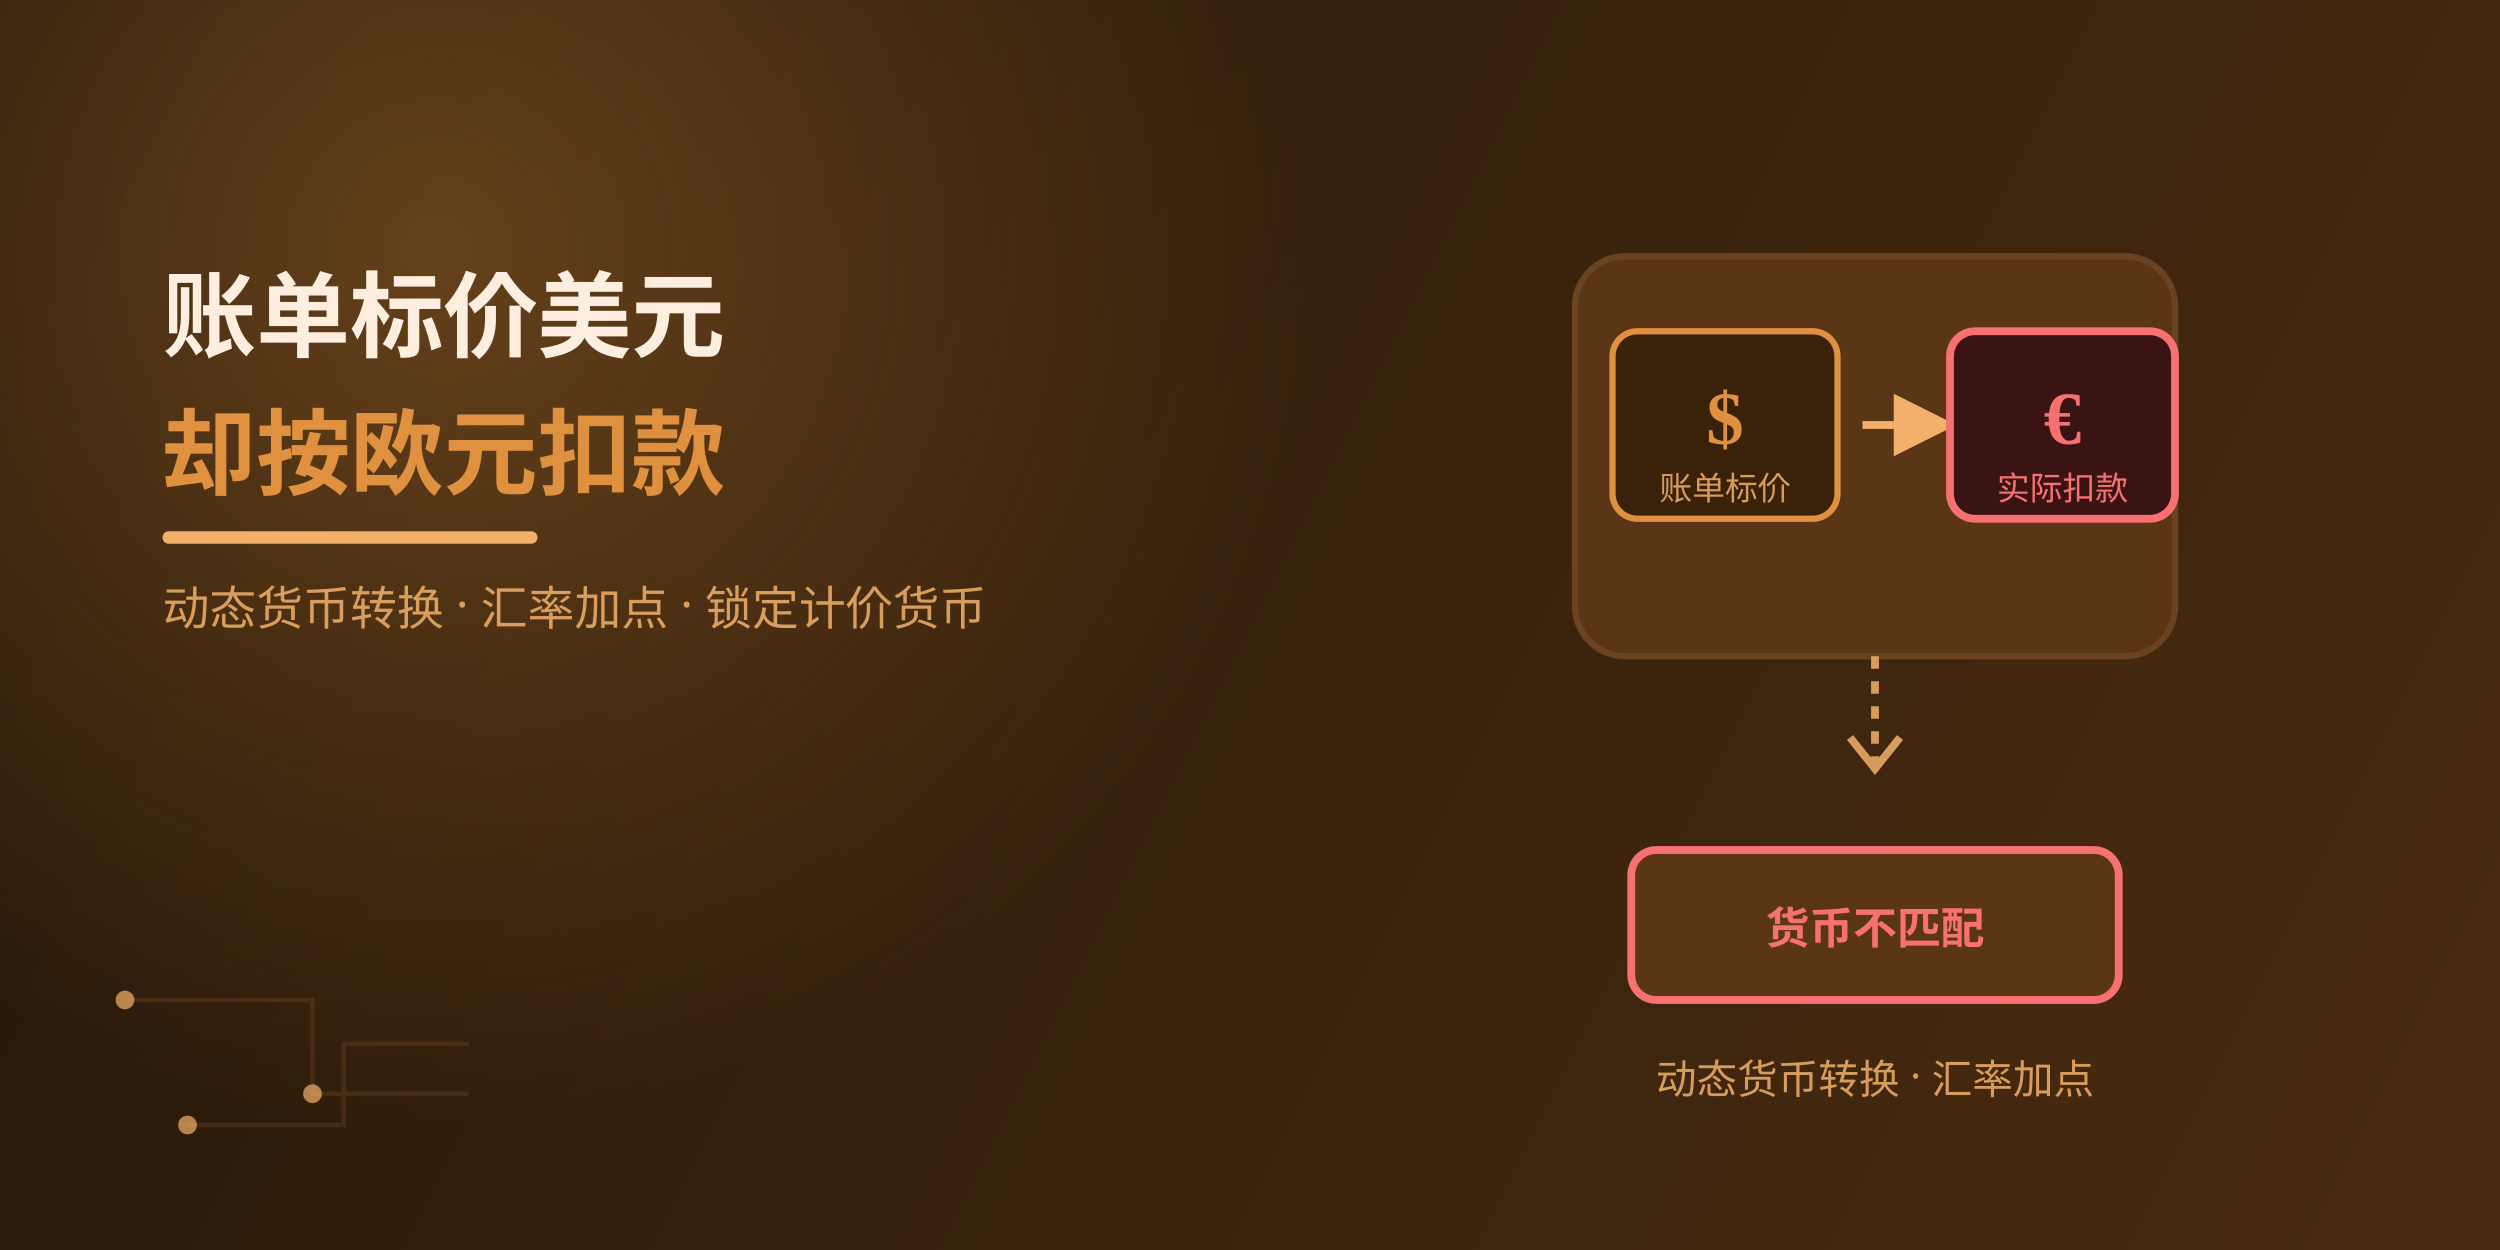
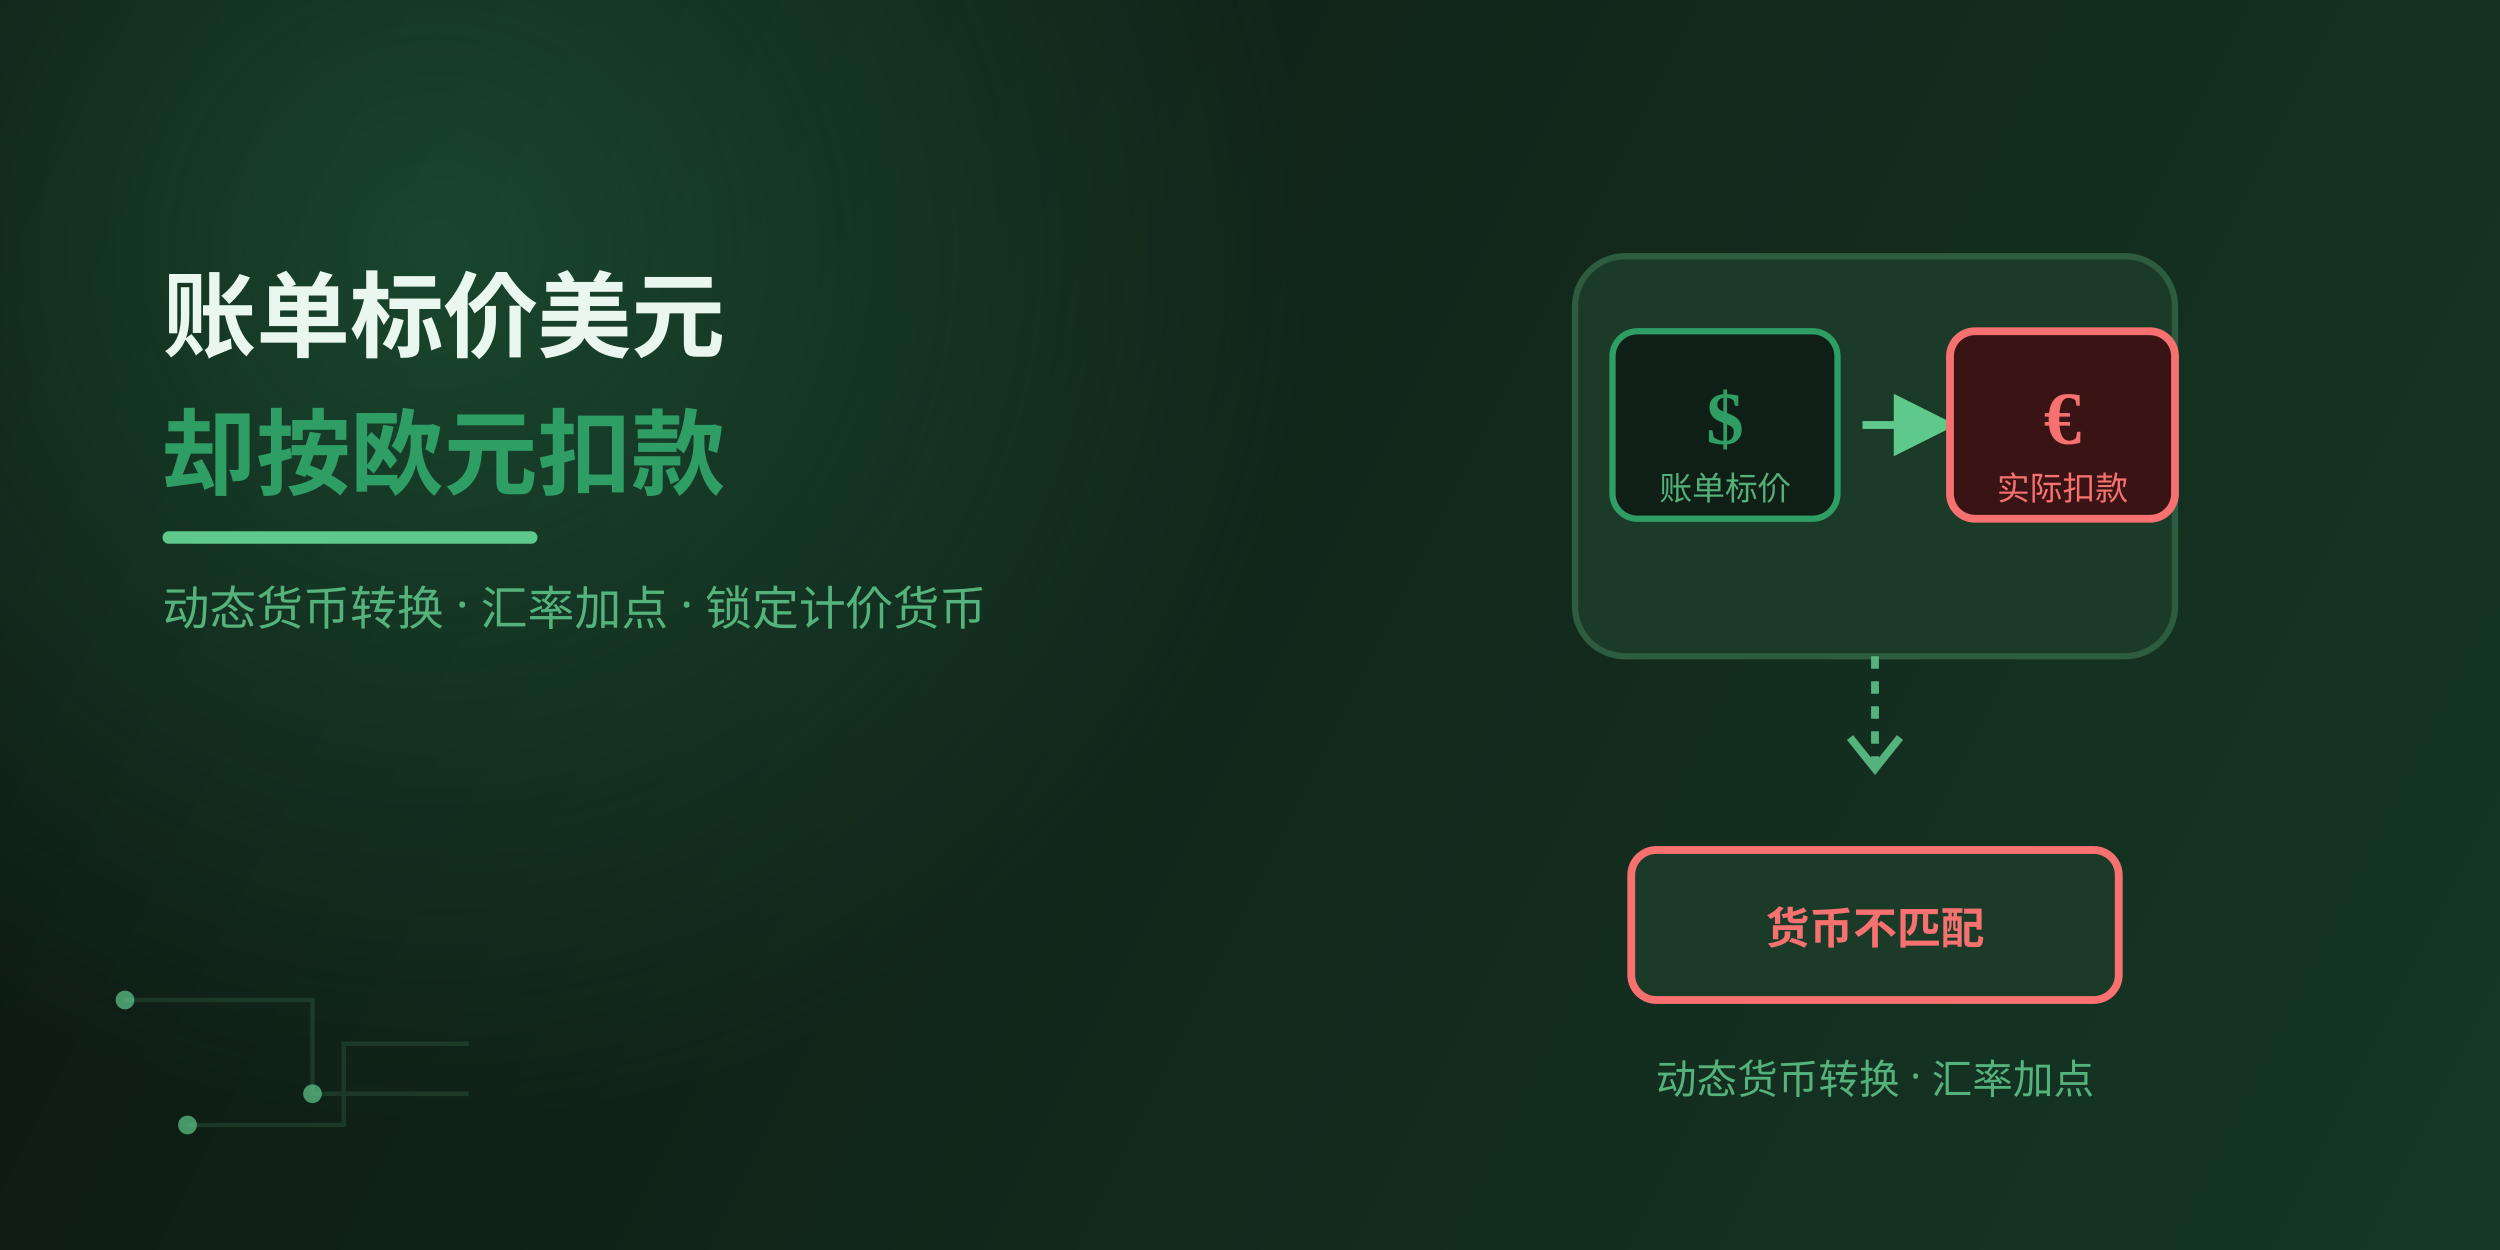
<svg xmlns="http://www.w3.org/2000/svg" viewBox="0 0 800 400" role="img" aria-label="AI 订阅账单货币不匹配 DCC 陷阱封面图">
  <defs>
    <linearGradient id="bgGradCur" x1="0" y1="0" x2="800" y2="400" gradientUnits="userSpaceOnUse">
-       <stop offset="0" stop-color="#241708" />
-       <stop offset="1" stop-color="#4a2c10" />
+       <stop offset="0" stop-color="#0d1610" />
+       <stop offset="1" stop-color="#163825" />
    </linearGradient>
    <radialGradient id="glowCur" cx="140" cy="80" r="280" gradientUnits="userSpaceOnUse">
-       <stop offset="0" stop-color="#e0913f" stop-opacity="0.32" />
-       <stop offset="1" stop-color="#e0913f" stop-opacity="0" />
+       <stop offset="0" stop-color="#2f9e64" stop-opacity="0.32" />
+       <stop offset="1" stop-color="#2f9e64" stop-opacity="0" />
    </radialGradient>
  </defs>
  <rect width="800" height="400" fill="url(#bgGradCur)" />
  <rect width="800" height="400" fill="url(#glowCur)" />
-   <g stroke="#6b4321" stroke-width="1.4" opacity="0.4" fill="none">
+   <g stroke="#2d5c40" stroke-width="1.4" opacity="0.4" fill="none">
    <path d="M40 320 h60 v30 h50" />
    <path d="M60 360 h50 v-26 h40" />
  </g>
-   <g fill="#f2b06a" opacity="0.7">
+   <g fill="#5fc98c" opacity="0.7">
    <circle cx="40" cy="320" r="3" />
    <circle cx="100" cy="350" r="3" />
    <circle cx="60" cy="360" r="3" />
  </g>
-   <text x="52" y="112" font-family="'PingFang SC','Microsoft YaHei',sans-serif" font-size="30" font-weight="700" fill="#fdeee0">账单标价美元</text>
-   <text x="52" y="156" font-family="'PingFang SC','Microsoft YaHei',sans-serif" font-size="30" font-weight="700" fill="#e0913f">却按欧元扣款</text>
-   <rect x="52" y="170" width="120" height="4" rx="2" fill="#f2b06a" />
-   <text x="52" y="200" font-family="'PingFang SC','Microsoft YaHei',sans-serif" font-size="15" font-weight="400" fill="#f2b06a" opacity="0.85">动态货币转换 · 汇率加点 · 锁定计价货币</text>
+   <text x="52" y="112" font-family="'PingFang SC','Microsoft YaHei',sans-serif" font-size="30" font-weight="700" fill="#eaf7ee">账单标价美元</text>
+   <text x="52" y="156" font-family="'PingFang SC','Microsoft YaHei',sans-serif" font-size="30" font-weight="700" fill="#2f9e64">却按欧元扣款</text>
+   <rect x="52" y="170" width="120" height="4" rx="2" fill="#5fc98c" />
+   <text x="52" y="200" font-family="'PingFang SC','Microsoft YaHei',sans-serif" font-size="15" font-weight="400" fill="#5fc98c" opacity="0.85">动态货币转换 · 汇率加点 · 锁定计价货币</text>
  <defs>
    <marker id="arrowCur" markerWidth="8" markerHeight="8" refX="4" refY="4" orient="auto">
-       <path d="M0 0 L8 4 L0 8 Z" fill="#f2b06a" />
+       <path d="M0 0 L8 4 L0 8 Z" fill="#5fc98c" />
    </marker>
  </defs>
  <g transform="translate(600,146)">
-     <rect x="-96" y="-64" width="192" height="128" rx="16" fill="#5a3616" stroke="#6b4321" stroke-width="2" />
-     <rect x="-84" y="-40" width="72" height="60" rx="8" fill="#3a2109" stroke="#e0913f" stroke-width="2" />
-     <text x="-48" y="-4" text-anchor="middle" font-size="24" font-weight="700" fill="#e0913f">$</text>
-     <text x="-48" y="14" text-anchor="middle" font-family="'PingFang SC','Microsoft YaHei',sans-serif" font-size="10.5" fill="#f2b06a" opacity="0.85">账单标价</text>
-     <path d="M-4 -10 h20" stroke="#f2b06a" stroke-width="2.5" marker-end="url(#arrowCur)" />
+     <rect x="-96" y="-64" width="192" height="128" rx="16" fill="#1b3a28" stroke="#2d5c40" stroke-width="2" />
+     <rect x="-84" y="-40" width="72" height="60" rx="8" fill="#0f1f16" stroke="#2f9e64" stroke-width="2" />
+     <text x="-48" y="-4" text-anchor="middle" font-size="24" font-weight="700" fill="#2f9e64">$</text>
+     <text x="-48" y="14" text-anchor="middle" font-family="'PingFang SC','Microsoft YaHei',sans-serif" font-size="10.5" fill="#5fc98c" opacity="0.85">账单标价</text>
+     <path d="M-4 -10 h20" stroke="#5fc98c" stroke-width="2.5" marker-end="url(#arrowCur)" />
    <rect x="24" y="-40" width="72" height="60" rx="8" fill="#3a1414" stroke="#f87171" stroke-width="2.5" />
    <text x="60" y="-4" text-anchor="middle" font-size="24" font-weight="700" fill="#f87171">€</text>
    <text x="60" y="14" text-anchor="middle" font-family="'PingFang SC','Microsoft YaHei',sans-serif" font-size="10.5" fill="#f87171">实际扣款</text>
  </g>
-   <g stroke="#f2b06a" stroke-width="2.5" fill="none" opacity="0.85">
+   <g stroke="#5fc98c" stroke-width="2.5" fill="none" opacity="0.85">
    <path d="M600 210 v34" stroke-dasharray="4 4" />
    <path d="M592 236 l8 10 l8 -10" fill="none" />
  </g>
  <g transform="translate(600,296)">
-     <rect x="-78" y="-24" width="156" height="48" rx="8" fill="#5a3616" stroke="#f87171" stroke-width="2.5" />
+     <rect x="-78" y="-24" width="156" height="48" rx="8" fill="#1b3a28" stroke="#f87171" stroke-width="2.5" />
    <text x="0" y="6" text-anchor="middle" font-family="'PingFang SC','Microsoft YaHei',sans-serif" font-size="14" fill="#f87171" font-weight="700">货币不匹配</text>
  </g>
-   <text x="600" y="350" text-anchor="middle" font-family="'PingFang SC','Microsoft YaHei',sans-serif" font-size="13" fill="#f2b06a" opacity="0.85">动态货币转换 · 汇率加点</text>
+   <text x="600" y="350" text-anchor="middle" font-family="'PingFang SC','Microsoft YaHei',sans-serif" font-size="13" fill="#5fc98c" opacity="0.85">动态货币转换 · 汇率加点</text>
</svg>
